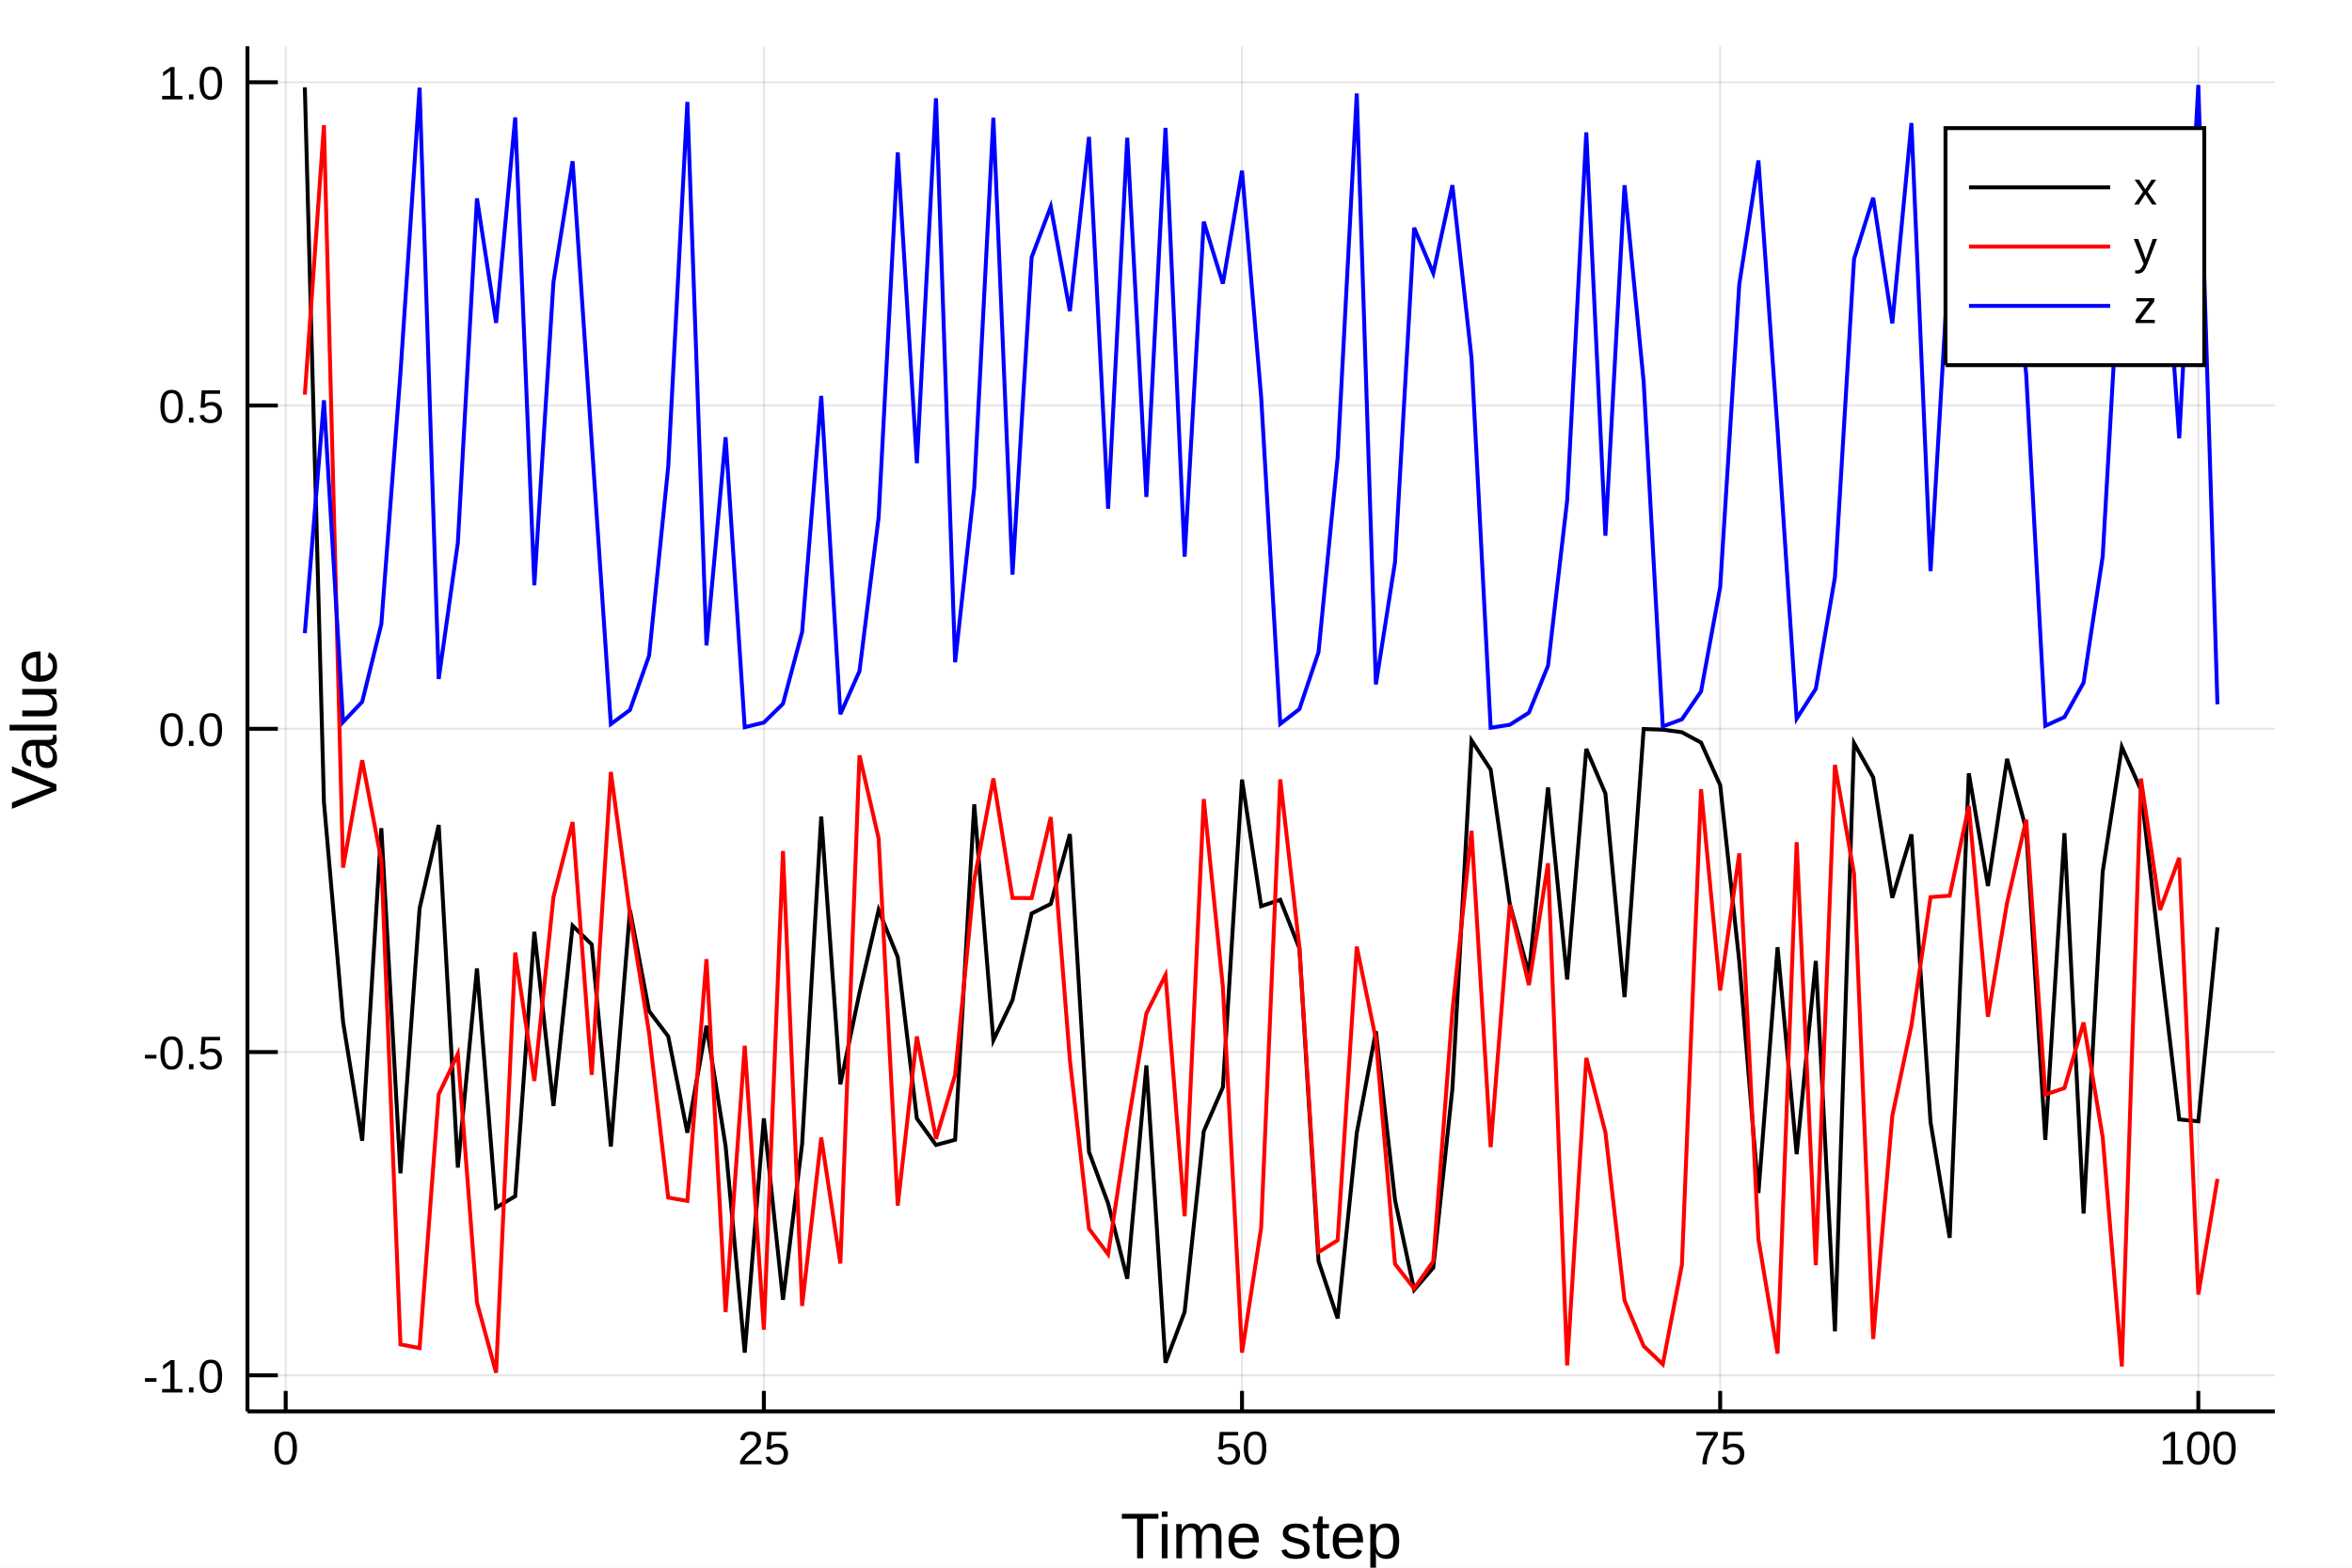
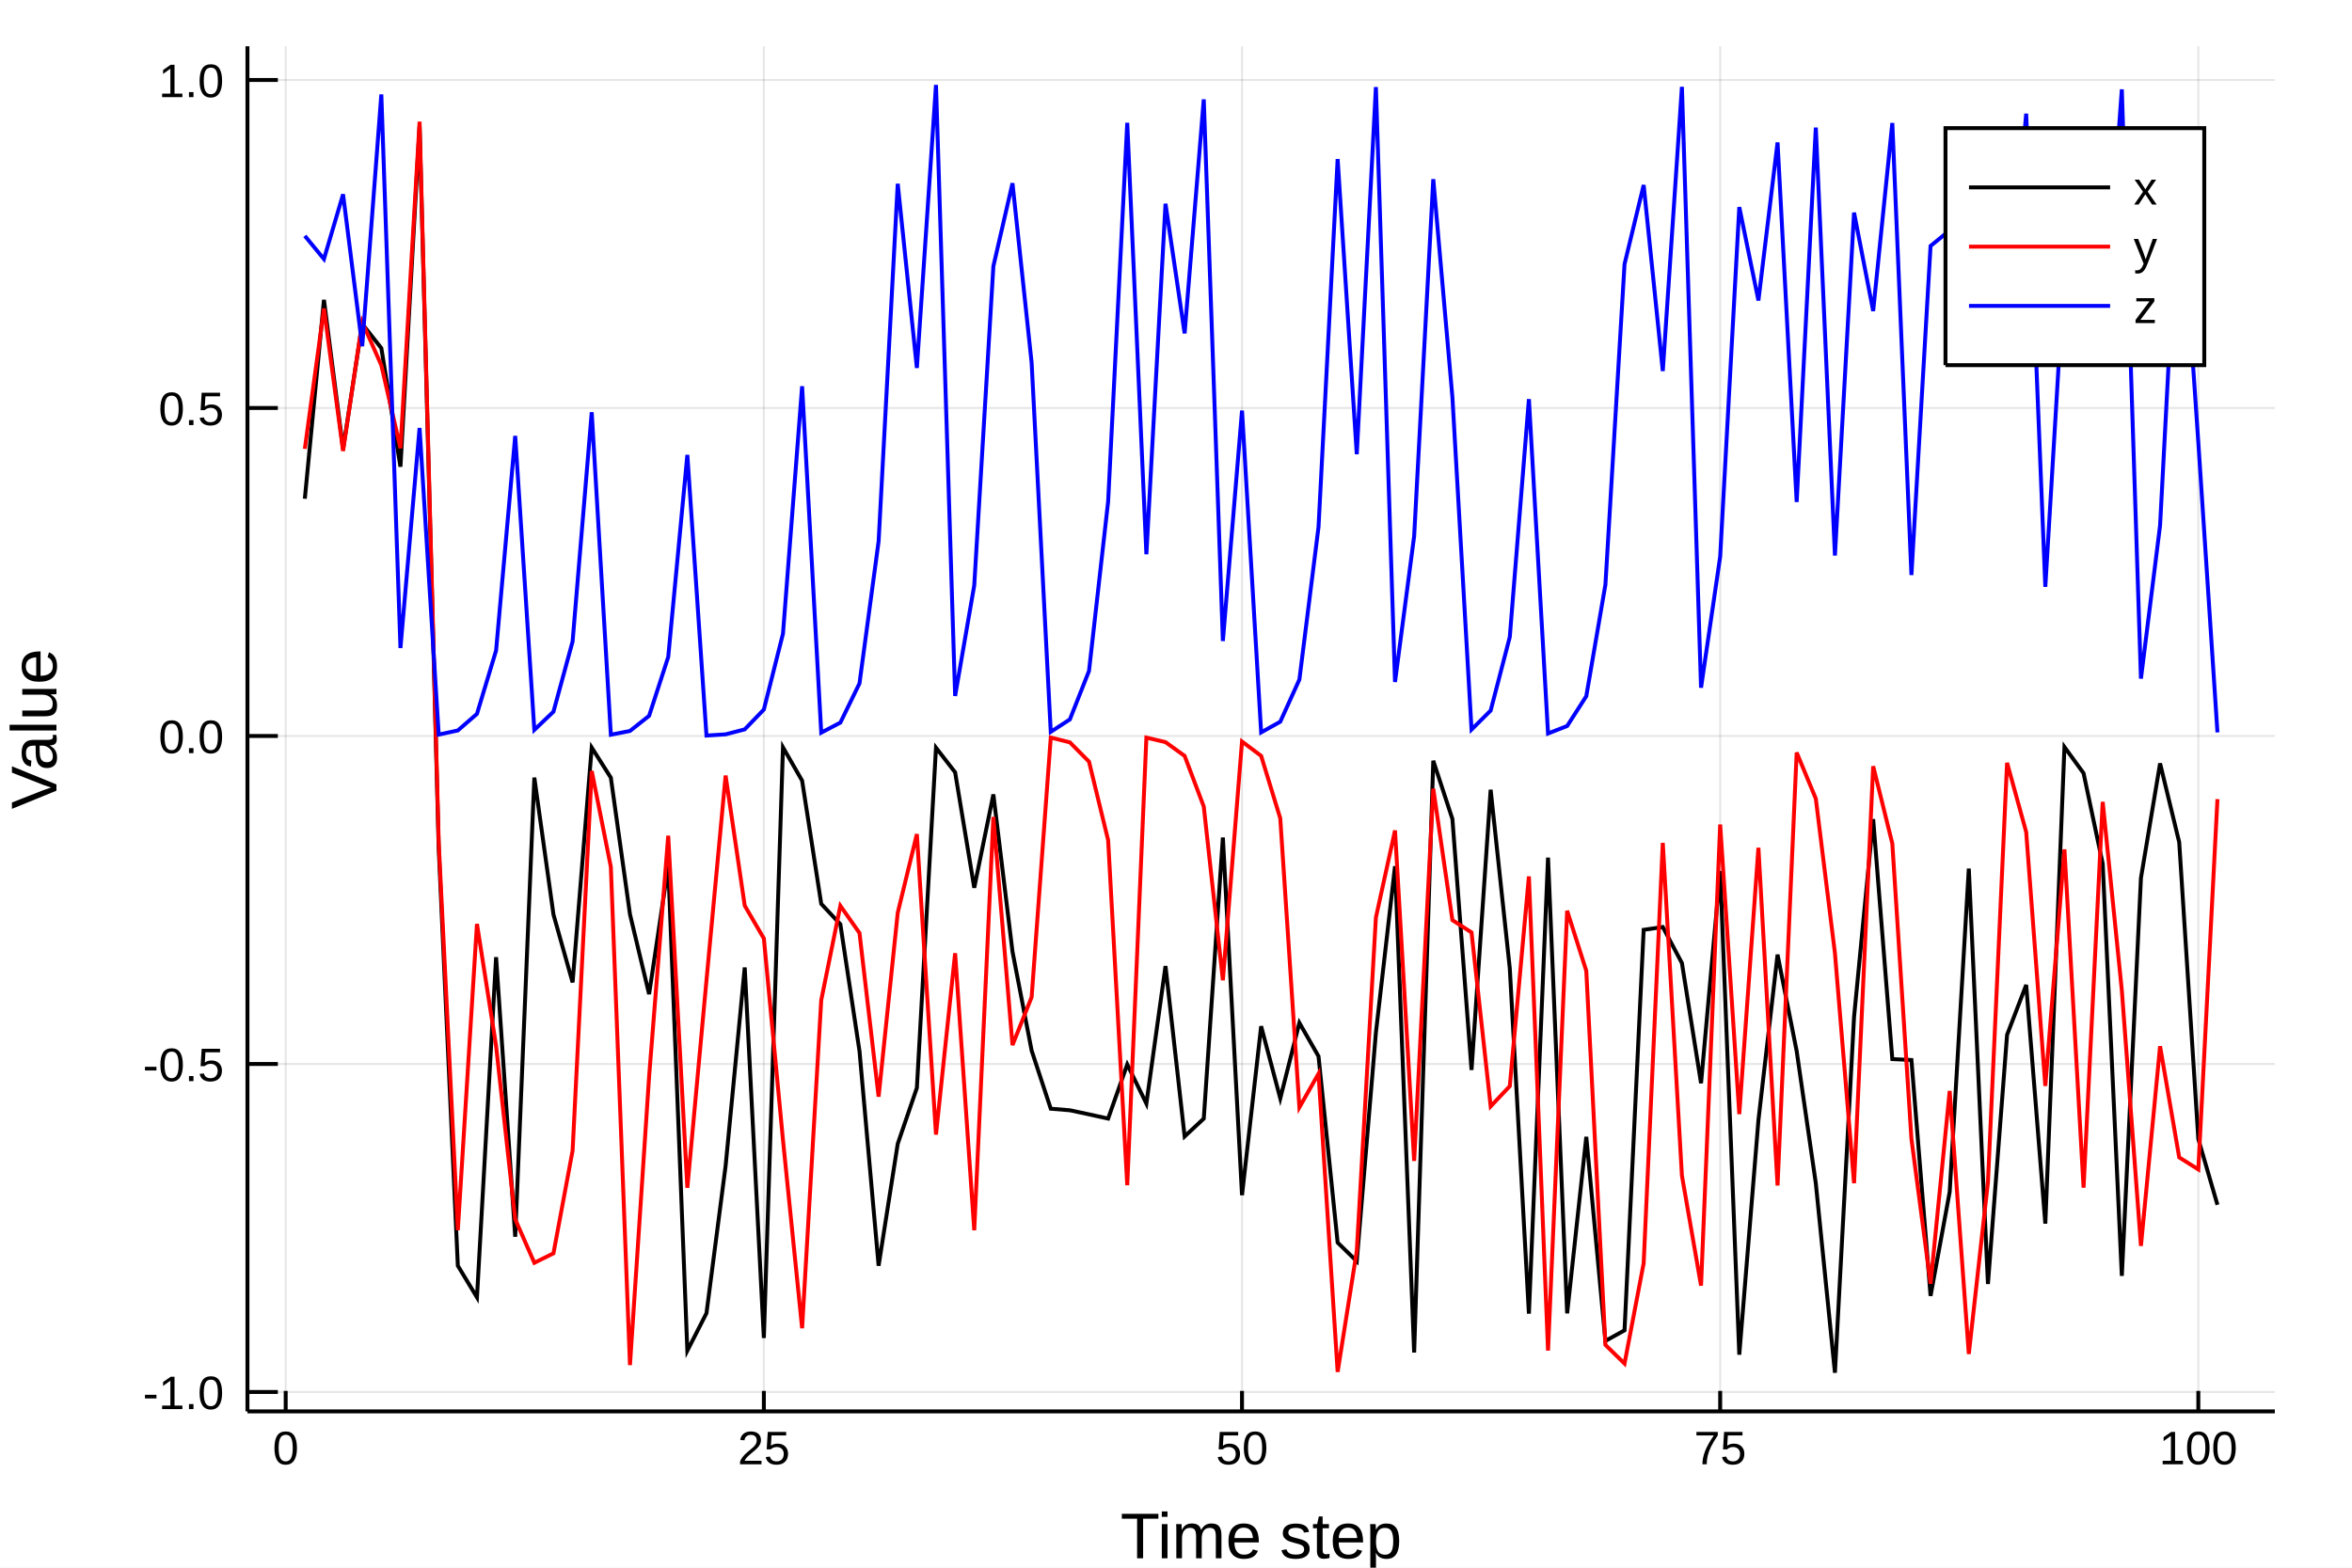
<svg xmlns="http://www.w3.org/2000/svg" width="600" height="400" viewBox="0 0 2400 1600">
  <defs>
-     <clipPath id="clip4100">
+     <clipPath id="clip7300">
      <rect x="0" y="0" width="2000" height="2000" />
    </clipPath>
  </defs>
  <defs>
-     <clipPath id="clip4101">
+     <clipPath id="clip7301">
      <rect x="0" y="0" width="2400" height="1600" />
    </clipPath>
  </defs>
-   <polygon clip-path="url(#clip4101)" points=" 0,1600 2400,1600 2400,0 0,0    " fill="#ffffff" fill-rule="evenodd" fill-opacity="1" />
+   <polygon clip-path="url(#clip7301)" points=" 0,1600 2400,1600 2400,0 0,0    " fill="#ffffff" fill-rule="evenodd" fill-opacity="1" />
  <defs>
-     <clipPath id="clip4102">
+     <clipPath id="clip7302">
      <rect x="480" y="0" width="1681" height="1600" />
    </clipPath>
  </defs>
-   <polygon clip-path="url(#clip4101)" points=" 252.496,1440.48 2321.26,1440.48 2321.26,47.244 252.496,47.244    " fill="#ffffff" fill-rule="evenodd" fill-opacity="1" />
+   <polygon clip-path="url(#clip7301)" points=" 252.496,1440.48 2321.26,1440.48 2321.26,47.244 252.496,47.244    " fill="#ffffff" fill-rule="evenodd" fill-opacity="1" />
  <defs>
-     <clipPath id="clip4103">
+     <clipPath id="clip7303">
      <rect x="252" y="47" width="2070" height="1394" />
    </clipPath>
  </defs>
-   <polyline clip-path="url(#clip4103)" style="stroke:#000000; stroke-width:2; stroke-opacity:0.1; fill:none" points="   291.53,1440.48 291.53,47.244    " />
-   <polyline clip-path="url(#clip4103)" style="stroke:#000000; stroke-width:2; stroke-opacity:0.1; fill:none" points="   779.445,1440.48 779.445,47.244    " />
-   <polyline clip-path="url(#clip4103)" style="stroke:#000000; stroke-width:2; stroke-opacity:0.1; fill:none" points="   1267.36,1440.48 1267.36,47.244    " />
-   <polyline clip-path="url(#clip4103)" style="stroke:#000000; stroke-width:2; stroke-opacity:0.1; fill:none" points="   1755.28,1440.48 1755.28,47.244    " />
-   <polyline clip-path="url(#clip4103)" style="stroke:#000000; stroke-width:2; stroke-opacity:0.1; fill:none" points="   2243.19,1440.48 2243.19,47.244    " />
-   <polyline clip-path="url(#clip4103)" style="stroke:#000000; stroke-width:2; stroke-opacity:0.1; fill:none" points="   252.496,1403.67 2321.26,1403.67    " />
-   <polyline clip-path="url(#clip4103)" style="stroke:#000000; stroke-width:2; stroke-opacity:0.1; fill:none" points="   252.496,1073.74 2321.26,1073.74    " />
-   <polyline clip-path="url(#clip4103)" style="stroke:#000000; stroke-width:2; stroke-opacity:0.1; fill:none" points="   252.496,743.812 2321.26,743.812    " />
-   <polyline clip-path="url(#clip4103)" style="stroke:#000000; stroke-width:2; stroke-opacity:0.1; fill:none" points="   252.496,413.883 2321.26,413.883    " />
-   <polyline clip-path="url(#clip4103)" style="stroke:#000000; stroke-width:2; stroke-opacity:0.1; fill:none" points="   252.496,83.954 2321.26,83.954    " />
-   <polyline clip-path="url(#clip4101)" style="stroke:#000000; stroke-width:4; stroke-opacity:1; fill:none" points="   252.496,1440.48 2321.26,1440.48    " />
-   <polyline clip-path="url(#clip4101)" style="stroke:#000000; stroke-width:4; stroke-opacity:1; fill:none" points="   252.496,1440.48 252.496,47.244    " />
-   <polyline clip-path="url(#clip4101)" style="stroke:#000000; stroke-width:4; stroke-opacity:1; fill:none" points="   291.53,1440.48 291.53,1419.58    " />
-   <polyline clip-path="url(#clip4101)" style="stroke:#000000; stroke-width:4; stroke-opacity:1; fill:none" points="   779.445,1440.48 779.445,1419.58    " />
-   <polyline clip-path="url(#clip4101)" style="stroke:#000000; stroke-width:4; stroke-opacity:1; fill:none" points="   1267.36,1440.48 1267.36,1419.58    " />
-   <polyline clip-path="url(#clip4101)" style="stroke:#000000; stroke-width:4; stroke-opacity:1; fill:none" points="   1755.28,1440.48 1755.28,1419.58    " />
-   <polyline clip-path="url(#clip4101)" style="stroke:#000000; stroke-width:4; stroke-opacity:1; fill:none" points="   2243.19,1440.48 2243.19,1419.58    " />
-   <polyline clip-path="url(#clip4101)" style="stroke:#000000; stroke-width:4; stroke-opacity:1; fill:none" points="   252.496,1403.67 283.528,1403.67    " />
-   <polyline clip-path="url(#clip4101)" style="stroke:#000000; stroke-width:4; stroke-opacity:1; fill:none" points="   252.496,1073.74 283.528,1073.74    " />
-   <polyline clip-path="url(#clip4101)" style="stroke:#000000; stroke-width:4; stroke-opacity:1; fill:none" points="   252.496,743.812 283.528,743.812    " />
-   <polyline clip-path="url(#clip4101)" style="stroke:#000000; stroke-width:4; stroke-opacity:1; fill:none" points="   252.496,413.883 283.528,413.883    " />
-   <polyline clip-path="url(#clip4101)" style="stroke:#000000; stroke-width:4; stroke-opacity:1; fill:none" points="   252.496,83.954 283.528,83.954    " />
-   <g clip-path="url(#clip4101)">
+   <polyline clip-path="url(#clip7303)" style="stroke:#000000; stroke-width:2; stroke-opacity:0.1; fill:none" points="   291.53,1440.48 291.53,47.244    " />
+   <polyline clip-path="url(#clip7303)" style="stroke:#000000; stroke-width:2; stroke-opacity:0.1; fill:none" points="   779.445,1440.48 779.445,47.244    " />
+   <polyline clip-path="url(#clip7303)" style="stroke:#000000; stroke-width:2; stroke-opacity:0.1; fill:none" points="   1267.36,1440.48 1267.36,47.244    " />
+   <polyline clip-path="url(#clip7303)" style="stroke:#000000; stroke-width:2; stroke-opacity:0.1; fill:none" points="   1755.28,1440.48 1755.28,47.244    " />
+   <polyline clip-path="url(#clip7303)" style="stroke:#000000; stroke-width:2; stroke-opacity:0.1; fill:none" points="   2243.19,1440.48 2243.19,47.244    " />
+   <polyline clip-path="url(#clip7303)" style="stroke:#000000; stroke-width:2; stroke-opacity:0.1; fill:none" points="   252.496,1420.67 2321.26,1420.67    " />
+   <polyline clip-path="url(#clip7303)" style="stroke:#000000; stroke-width:2; stroke-opacity:0.1; fill:none" points="   252.496,1085.91 2321.26,1085.91    " />
+   <polyline clip-path="url(#clip7303)" style="stroke:#000000; stroke-width:2; stroke-opacity:0.1; fill:none" points="   252.496,751.148 2321.26,751.148    " />
+   <polyline clip-path="url(#clip7303)" style="stroke:#000000; stroke-width:2; stroke-opacity:0.1; fill:none" points="   252.496,416.388 2321.26,416.388    " />
+   <polyline clip-path="url(#clip7303)" style="stroke:#000000; stroke-width:2; stroke-opacity:0.1; fill:none" points="   252.496,81.628 2321.26,81.628    " />
+   <polyline clip-path="url(#clip7301)" style="stroke:#000000; stroke-width:4; stroke-opacity:1; fill:none" points="   252.496,1440.48 2321.26,1440.48    " />
+   <polyline clip-path="url(#clip7301)" style="stroke:#000000; stroke-width:4; stroke-opacity:1; fill:none" points="   252.496,1440.48 252.496,47.244    " />
+   <polyline clip-path="url(#clip7301)" style="stroke:#000000; stroke-width:4; stroke-opacity:1; fill:none" points="   291.53,1440.48 291.53,1419.58    " />
+   <polyline clip-path="url(#clip7301)" style="stroke:#000000; stroke-width:4; stroke-opacity:1; fill:none" points="   779.445,1440.48 779.445,1419.58    " />
+   <polyline clip-path="url(#clip7301)" style="stroke:#000000; stroke-width:4; stroke-opacity:1; fill:none" points="   1267.36,1440.48 1267.36,1419.58    " />
+   <polyline clip-path="url(#clip7301)" style="stroke:#000000; stroke-width:4; stroke-opacity:1; fill:none" points="   1755.28,1440.48 1755.28,1419.58    " />
+   <polyline clip-path="url(#clip7301)" style="stroke:#000000; stroke-width:4; stroke-opacity:1; fill:none" points="   2243.19,1440.48 2243.19,1419.58    " />
+   <polyline clip-path="url(#clip7301)" style="stroke:#000000; stroke-width:4; stroke-opacity:1; fill:none" points="   252.496,1420.67 283.528,1420.67    " />
+   <polyline clip-path="url(#clip7301)" style="stroke:#000000; stroke-width:4; stroke-opacity:1; fill:none" points="   252.496,1085.91 283.528,1085.91    " />
+   <polyline clip-path="url(#clip7301)" style="stroke:#000000; stroke-width:4; stroke-opacity:1; fill:none" points="   252.496,751.148 283.528,751.148    " />
+   <polyline clip-path="url(#clip7301)" style="stroke:#000000; stroke-width:4; stroke-opacity:1; fill:none" points="   252.496,416.388 283.528,416.388    " />
+   <polyline clip-path="url(#clip7301)" style="stroke:#000000; stroke-width:4; stroke-opacity:1; fill:none" points="   252.496,81.628 283.528,81.628    " />
+   <g clip-path="url(#clip7301)">
    <text style="fill:#000000; fill-opacity:1; font-family:Arial,Helvetica Neue,Helvetica,sans-serif; font-size:48px; text-anchor:middle;" transform="rotate(0, 291.53, 1494.48)" x="291.53" y="1494.48">0</text>
  </g>
-   <g clip-path="url(#clip4101)">
+   <g clip-path="url(#clip7301)">
    <text style="fill:#000000; fill-opacity:1; font-family:Arial,Helvetica Neue,Helvetica,sans-serif; font-size:48px; text-anchor:middle;" transform="rotate(0, 779.445, 1494.48)" x="779.445" y="1494.48">25</text>
  </g>
-   <g clip-path="url(#clip4101)">
+   <g clip-path="url(#clip7301)">
    <text style="fill:#000000; fill-opacity:1; font-family:Arial,Helvetica Neue,Helvetica,sans-serif; font-size:48px; text-anchor:middle;" transform="rotate(0, 1267.36, 1494.48)" x="1267.36" y="1494.48">50</text>
  </g>
-   <g clip-path="url(#clip4101)">
+   <g clip-path="url(#clip7301)">
    <text style="fill:#000000; fill-opacity:1; font-family:Arial,Helvetica Neue,Helvetica,sans-serif; font-size:48px; text-anchor:middle;" transform="rotate(0, 1755.28, 1494.48)" x="1755.28" y="1494.48">75</text>
  </g>
-   <g clip-path="url(#clip4101)">
+   <g clip-path="url(#clip7301)">
    <text style="fill:#000000; fill-opacity:1; font-family:Arial,Helvetica Neue,Helvetica,sans-serif; font-size:48px; text-anchor:middle;" transform="rotate(0, 2243.19, 1494.48)" x="2243.19" y="1494.48">100</text>
  </g>
-   <g clip-path="url(#clip4101)">
-     <text style="fill:#000000; fill-opacity:1; font-family:Arial,Helvetica Neue,Helvetica,sans-serif; font-size:48px; text-anchor:end;" transform="rotate(0, 228.496, 1421.17)" x="228.496" y="1421.17">-1.0</text>
+   <g clip-path="url(#clip7301)">
+     <text style="fill:#000000; fill-opacity:1; font-family:Arial,Helvetica Neue,Helvetica,sans-serif; font-size:48px; text-anchor:end;" transform="rotate(0, 228.496, 1438.17)" x="228.496" y="1438.17">-1.0</text>
  </g>
-   <g clip-path="url(#clip4101)">
-     <text style="fill:#000000; fill-opacity:1; font-family:Arial,Helvetica Neue,Helvetica,sans-serif; font-size:48px; text-anchor:end;" transform="rotate(0, 228.496, 1091.24)" x="228.496" y="1091.24">-0.5</text>
+   <g clip-path="url(#clip7301)">
+     <text style="fill:#000000; fill-opacity:1; font-family:Arial,Helvetica Neue,Helvetica,sans-serif; font-size:48px; text-anchor:end;" transform="rotate(0, 228.496, 1103.41)" x="228.496" y="1103.41">-0.5</text>
  </g>
-   <g clip-path="url(#clip4101)">
-     <text style="fill:#000000; fill-opacity:1; font-family:Arial,Helvetica Neue,Helvetica,sans-serif; font-size:48px; text-anchor:end;" transform="rotate(0, 228.496, 761.312)" x="228.496" y="761.312">0.0</text>
+   <g clip-path="url(#clip7301)">
+     <text style="fill:#000000; fill-opacity:1; font-family:Arial,Helvetica Neue,Helvetica,sans-serif; font-size:48px; text-anchor:end;" transform="rotate(0, 228.496, 768.648)" x="228.496" y="768.648">0.0</text>
  </g>
-   <g clip-path="url(#clip4101)">
-     <text style="fill:#000000; fill-opacity:1; font-family:Arial,Helvetica Neue,Helvetica,sans-serif; font-size:48px; text-anchor:end;" transform="rotate(0, 228.496, 431.383)" x="228.496" y="431.383">0.5</text>
+   <g clip-path="url(#clip7301)">
+     <text style="fill:#000000; fill-opacity:1; font-family:Arial,Helvetica Neue,Helvetica,sans-serif; font-size:48px; text-anchor:end;" transform="rotate(0, 228.496, 433.888)" x="228.496" y="433.888">0.5</text>
  </g>
-   <g clip-path="url(#clip4101)">
-     <text style="fill:#000000; fill-opacity:1; font-family:Arial,Helvetica Neue,Helvetica,sans-serif; font-size:48px; text-anchor:end;" transform="rotate(0, 228.496, 101.454)" x="228.496" y="101.454">1.0</text>
+   <g clip-path="url(#clip7301)">
+     <text style="fill:#000000; fill-opacity:1; font-family:Arial,Helvetica Neue,Helvetica,sans-serif; font-size:48px; text-anchor:end;" transform="rotate(0, 228.496, 99.128)" x="228.496" y="99.128">1.0</text>
  </g>
-   <g clip-path="url(#clip4101)">
+   <g clip-path="url(#clip7301)">
    <text style="fill:#000000; fill-opacity:1; font-family:Arial,Helvetica Neue,Helvetica,sans-serif; font-size:66px; text-anchor:middle;" transform="rotate(0, 1286.88, 1590.4)" x="1286.88" y="1590.4">Time step</text>
  </g>
-   <g clip-path="url(#clip4101)">
+   <g clip-path="url(#clip7301)">
    <text style="fill:#000000; fill-opacity:1; font-family:Arial,Helvetica Neue,Helvetica,sans-serif; font-size:66px; text-anchor:middle;" transform="rotate(-90, 57.6, 743.863)" x="57.6" y="743.863">Value</text>
  </g>
-   <polyline clip-path="url(#clip4103)" style="stroke:#000000; stroke-width:4; stroke-opacity:1; fill:none" points="   311.046,89.093 330.563,818.748 350.079,1043.04 369.596,1164.23 389.113,845.233 408.629,1197.47 428.146,927.211 447.663,841.996 467.179,1191.64 486.696,988.378    506.213,1232.53 525.729,1220.85 545.246,951.004 564.762,1128.73 584.279,944.759 603.796,963.898 623.312,1170.2 642.829,928.867 662.346,1031.99 681.862,1057.7    701.379,1156.06 720.896,1046.94 740.412,1169.67 759.929,1380.49 779.445,1141.43 798.962,1326.59 818.479,1167.52 837.995,833.338 857.512,1106.66 877.029,1013.34    896.545,928.733 916.062,976.856 935.579,1141.55 955.095,1168.57 974.612,1163.31 994.128,820.863 1013.65,1061.69 1033.16,1020.72 1052.68,932.301 1072.2,922.582    1091.71,851.34 1111.23,1175.69 1130.74,1228.28 1150.26,1305.08 1169.78,1087.37 1189.29,1390.81 1208.81,1338.89 1228.33,1154.6 1247.84,1109.67 1267.36,795.661    1286.88,924.874 1306.39,918.334 1325.91,967.803 1345.43,1287.28 1364.94,1345.57 1384.46,1156.21 1403.98,1052.52 1423.49,1224.82 1443.01,1316.52 1462.53,1293.82    1482.04,1111.23 1501.56,755.676 1521.08,785.461 1540.59,922.62 1560.11,993.658 1579.63,803.596 1599.14,999.691 1618.66,764.373 1638.18,809.856 1657.69,1017.65    1677.21,744.063 1696.73,744.69 1716.24,747.329 1735.76,757.92 1755.28,801.313 1774.79,981.34 1794.31,1217.59 1813.83,966.739 1833.34,1177.91 1852.86,980.731    1872.38,1358.75 1891.89,758.484 1911.41,793.366 1930.93,916.308 1950.44,851.613 1969.96,1145.47 1989.48,1263.35 2008.99,789.271 2028.51,904.279 2048.03,774.522    2067.54,846.635 2087.06,1163.39 2106.58,850.327 2126.09,1238.54 2145.61,889.616 2165.13,762.381 2184.64,806.212 2204.16,976.215 2223.68,1142.5 2243.19,1144.42    2262.71,946.434    " />
-   <polyline clip-path="url(#clip4103)" style="stroke:#ff0000; stroke-width:4; stroke-opacity:1; fill:none" points="   311.046,402.813 330.563,127.776 350.079,885.531 369.596,775.929 389.113,878.162 408.629,1372.1 428.146,1375.87 447.663,1116.84 467.179,1075.72 486.696,1329.41    506.213,1401.05 525.729,972.177 545.246,1103.23 564.762,915.445 584.279,839.038 603.796,1096.92 623.312,787.864 642.829,932.782 662.346,1054.42 681.862,1222.27    701.379,1225.7 720.896,978.929 740.412,1339.17 759.929,1067.25 779.445,1357.07 798.962,868.536 818.479,1332.78 837.995,1161.02 857.512,1289.57 877.029,770.933    896.545,855.647 916.062,1230.44 935.579,1057.82 955.095,1162.31 974.612,1096.95 994.128,898.243 1013.65,794.506 1033.16,916.482 1052.68,916.612 1072.2,833.971    1091.71,1081.67 1111.23,1254.09 1130.74,1280.1 1150.26,1151.66 1169.78,1034.23 1189.29,995.119 1208.81,1241.34 1228.33,815.542 1247.84,1007.37 1267.36,1380.53    1286.88,1253.06 1306.39,795.506 1325.91,966.656 1345.43,1277.94 1364.94,1265.87 1384.46,966.161 1403.98,1060.61 1423.49,1290.04 1443.01,1315.14 1462.53,1287.21    1482.04,1031.88 1501.56,847.91 1521.08,1170.77 1540.59,923.464 1560.11,1005.35 1579.63,881.045 1599.14,1393.52 1618.66,1079.73 1638.18,1155.74 1657.69,1327.26    1677.21,1373.81 1696.73,1392.4 1716.24,1290.89 1735.76,805.458 1755.28,1010.95 1774.79,870.994 1794.31,1264.83 1813.83,1381.53 1833.34,859.539 1852.86,1291.34    1872.38,780.602 1891.89,891.749 1911.41,1366.6 1930.93,1138.87 1950.44,1046.66 1969.96,915.609 1989.48,914.167 2008.99,822.634 2028.51,1037.75 2048.03,921.48    2067.54,836.579 2087.06,1117.17 2106.58,1110.49 2126.09,1043.55 2145.61,1160.67 2165.13,1394.59 2184.64,794.618 2204.16,928.656 2223.68,875.48 2243.19,1321.25    2262.71,1203.17    " />
-   <polyline clip-path="url(#clip4103)" style="stroke:#0000ff; stroke-width:4; stroke-opacity:1; fill:none" points="   311.046,646.215 330.563,408.546 350.079,736.894 369.596,716.218 389.113,636.964 408.629,380.752 428.146,89.459 447.663,693.008 467.179,554.081 486.696,202.469    506.213,329.539 525.729,119.797 545.246,597.325 564.762,287.9 584.279,164.541 603.796,451.052 623.312,739.008 642.829,724.6 662.346,669.153 681.862,476.309    701.379,104.003 720.896,658.708 740.412,446.22 759.929,742.219 779.445,737.417 798.962,718.247 818.479,645.055 837.995,404.056 857.512,728.935 877.029,684.955    896.545,528.145 916.062,155.515 935.579,472.705 955.095,100.27 974.612,675.917 994.128,497.782 1013.65,120.169 1033.16,586.428 1052.68,262.664 1072.2,210.826    1091.71,317.597 1111.23,139.727 1130.74,519.183 1150.26,140.613 1169.78,507.232 1189.29,130.531 1208.81,568.106 1228.33,226.215 1247.84,289.509 1267.36,174.228    1286.88,404.857 1306.39,738.815 1325.91,723.761 1345.43,665.561 1364.94,466.85 1384.46,95.364 1403.98,698.479 1423.49,573.675 1443.01,232.456 1462.53,278.866    1482.04,189.003 1501.56,365.486 1521.08,742.789 1540.59,739.717 1560.11,727.38 1579.63,679.334 1599.14,510.779 1618.66,135.162 1638.18,546.752 1657.69,189.003    1677.21,389.804 1696.73,741.412 1716.24,734.146 1735.76,705.713 1755.28,599.238 1774.79,290.042 1794.31,163.757 1813.83,438.506 1833.34,733.449 1852.86,702.989    1872.38,589.199 1891.89,264.267 1911.41,201.82 1930.93,330.099 1950.44,125.6 1969.96,582.904 1989.48,251.66 2008.99,235.834 2028.51,270.421 2048.03,186.924    2067.54,382.149 2087.06,740.809 2106.58,731.852 2126.09,696.813 2145.61,567.956 2165.13,226.193 2184.64,284.497 2204.16,166.749 2223.68,447.4 2243.19,86.675    2262.71,718.79    " />
-   <polygon clip-path="url(#clip4101)" points=" 1985.19,372.684 2249.26,372.684 2249.26,130.764 1985.19,130.764    " fill="#ffffff" fill-rule="evenodd" fill-opacity="1" />
-   <polyline clip-path="url(#clip4101)" style="stroke:#000000; stroke-width:4; stroke-opacity:1; fill:none" points="   1985.19,372.684 2249.26,372.684 2249.26,130.764 1985.19,130.764 1985.19,372.684    " />
-   <polyline clip-path="url(#clip4101)" style="stroke:#000000; stroke-width:4; stroke-opacity:1; fill:none" points="   2009.19,191.244 2153.19,191.244    " />
-   <g clip-path="url(#clip4101)">
+   <polyline clip-path="url(#clip7303)" style="stroke:#000000; stroke-width:4; stroke-opacity:1; fill:none" points="   311.046,509.025 330.563,306.02 350.079,458.304 369.596,330.575 389.113,355.323 408.629,476.348 428.146,129.119 447.663,865.992 467.179,1291.81 486.696,1324.08    506.213,976.912 525.729,1262.24 545.246,793.636 564.762,933.352 584.279,1002.65 603.796,762.977 623.312,793.709 642.829,933.122 662.346,1014.62 681.862,884.093    701.379,1378.51 720.896,1340.25 740.412,1189.98 759.929,987.414 779.445,1365.59 798.962,762.766 818.479,796.733 837.995,922.459 857.512,943.291 877.029,1072.71    896.545,1291.83 916.062,1167.37 935.579,1110.31 955.095,763.146 974.612,788.228 994.128,906.069 1013.65,810.792 1033.16,971.233 1052.68,1072.2 1072.2,1131.56    1091.71,1133.16 1111.23,1137.32 1130.74,1141.64 1150.26,1086.41 1169.78,1126.33 1189.29,985.969 1208.81,1159.86 1228.33,1141.66 1247.84,854.766 1267.36,1219.82    1286.88,1047.41 1306.39,1121.06 1325.91,1043.94 1345.43,1078.07 1364.94,1268.21 1384.46,1287.24 1403.98,1053.93 1423.49,884.044 1443.01,1380.42 1462.53,776.44    1482.04,835.88 1501.56,1091.99 1521.08,806.018 1540.59,988.227 1560.11,1340.73 1579.63,875.28 1599.14,1340.4 1618.66,1160.29 1638.18,1368.56 1657.69,1357.72    1677.21,948.988 1696.73,946.127 1716.24,982.893 1735.76,1105.58 1755.28,888.894 1774.79,1382.61 1794.31,1143.35 1813.83,974.305 1833.34,1072.78 1852.86,1207.6    1872.38,1401.05 1891.89,1037.92 1911.41,836.018 1930.93,1080.92 1950.44,1081.85 1969.96,1322.59 1989.48,1216.44 2008.99,886.481 2028.51,1310.44 2048.03,1056.19    2067.54,1005.21 2087.06,1248.84 2106.58,762.385 2126.09,789.147 2145.61,881.513 2165.13,1302.19 2184.64,896.112 2204.16,779.125 2223.68,859.608 2243.19,1162.55    2262.71,1229.64    " />
+   <polyline clip-path="url(#clip7303)" style="stroke:#ff0000; stroke-width:4; stroke-opacity:1; fill:none" points="   311.046,458.121 330.563,314.865 350.079,460.289 369.596,328.674 389.113,372.751 408.629,457.465 428.146,124.178 447.663,859.657 467.179,1255.55 486.696,942.967    506.213,1067.45 525.729,1244.39 545.246,1288.83 564.762,1279.14 584.279,1174.4 603.796,786.85 623.312,884.801 642.829,1393.21 662.346,1098.88 681.862,852.95    701.379,1212.24 720.896,1000.48 740.412,791.553 759.929,924.327 779.445,957.806 798.962,1163.57 818.479,1355.6 837.995,1020.79 857.512,924.445 877.029,952.246    896.545,1119.28 916.062,931.581 935.579,851.284 955.095,1157.96 974.612,972.868 994.128,1255.62 1013.65,833.782 1033.16,1066.61 1052.68,1017.71 1072.2,752.756    1091.71,757.659 1111.23,777.33 1130.74,857.458 1150.26,1209.65 1169.78,752.817 1189.29,757.421 1208.81,771.486 1228.33,823.148 1247.84,1000.45 1267.36,756.813    1286.88,771.459 1306.39,835.187 1325.91,1130.19 1345.43,1095.8 1364.94,1400.2 1384.46,1276.84 1403.98,936.443 1423.49,847.58 1443.01,1184.83 1462.53,804.945    1482.04,939.062 1501.56,951.658 1521.08,1129.13 1540.59,1108.56 1560.11,894.484 1579.63,1378.41 1599.14,929.52 1618.66,990.885 1638.18,1372.63 1657.69,1391.68    1677.21,1289.24 1696.73,860.253 1716.24,1199.77 1735.76,1312.11 1755.28,841.512 1774.79,1137.1 1794.31,865.214 1813.83,1209.92 1833.34,768.035 1852.86,815.092    1872.38,972.714 1891.89,1207.59 1911.41,782.009 1930.93,860.909 1950.44,1162.36 1969.96,1310.19 1989.48,1113.45 2008.99,1381.88 2028.51,1206.65 2048.03,778.521    2067.54,849.183 2087.06,1108.31 2106.58,866.896 2126.09,1212.11 2145.61,818.4 2165.13,1010.76 2184.64,1271.57 2204.16,1067.79 2223.68,1181.25 2243.19,1193.53    2262.71,815.594    " />
+   <polyline clip-path="url(#clip7303)" style="stroke:#0000ff; stroke-width:4; stroke-opacity:1; fill:none" points="   311.046,240.738 330.563,264.382 350.079,198.308 369.596,353.355 389.113,96.38 408.629,661.383 428.146,436.812 447.663,749.745 467.179,745.516 486.696,728.593    506.213,663.926 525.729,444.892 545.246,744.95 564.762,726.358 584.279,654.722 603.796,420.768 623.312,749.873 642.829,746.022 662.346,730.59 681.862,670.523    701.379,464.275 720.896,750.733 740.412,749.472 759.929,744.398 779.445,724.16 798.962,646.72 818.479,394.209 837.995,747.749 857.512,737.508 877.029,697.498    896.545,552.457 916.062,187.547 935.579,375.54 955.095,86.675 974.612,710.274 994.128,597.471 1013.65,271.705 1033.16,187.02 1052.68,370.191 1072.2,746.933    1091.71,734.256 1111.23,684.792 1130.74,511.908 1150.26,125.323 1169.78,565.676 1189.29,207.955 1208.81,340.265 1228.33,101.412 1247.84,654.223 1267.36,419.058    1286.88,747.506 1306.39,736.613 1325.91,693.547 1345.43,537.868 1364.94,162.325 1384.46,463.567 1403.98,88.851 1423.49,696.034 1443.01,547.188 1462.53,182.852    1482.04,405.368 1501.56,744.604 1521.08,725.212 1540.59,650.192 1560.11,407.347 1579.63,748.6 1599.14,740.966 1618.66,710.533 1638.18,596.682 1657.69,269.548    1677.21,188.85 1696.73,378.674 1716.24,88.617 1735.76,701.889 1755.28,568.109 1774.79,211.375 1794.31,306.667 1813.83,145.382 1833.34,512.32 1852.86,130.18    1872.38,567.022 1891.89,216.999 1911.41,317.426 1930.93,125.534 1950.44,586.878 1969.96,251.037 1989.48,235.096 2008.99,266.265 2028.51,207.11 2048.03,335.845    2067.54,116.017 2087.06,598.919 2106.58,273.872 2126.09,197.452 2145.61,358.159 2165.13,91.205 2184.64,692.599 2204.16,536.243 2223.68,166.588 2243.19,451.522    2262.71,747.503    " />
+   <polygon clip-path="url(#clip7301)" points=" 1985.19,372.684 2249.26,372.684 2249.26,130.764 1985.19,130.764    " fill="#ffffff" fill-rule="evenodd" fill-opacity="1" />
+   <polyline clip-path="url(#clip7301)" style="stroke:#000000; stroke-width:4; stroke-opacity:1; fill:none" points="   1985.19,372.684 2249.26,372.684 2249.26,130.764 1985.19,130.764 1985.19,372.684    " />
+   <polyline clip-path="url(#clip7301)" style="stroke:#000000; stroke-width:4; stroke-opacity:1; fill:none" points="   2009.19,191.244 2153.19,191.244    " />
+   <g clip-path="url(#clip7301)">
    <text style="fill:#000000; fill-opacity:1; font-family:Arial,Helvetica Neue,Helvetica,sans-serif; font-size:48px; text-anchor:start;" transform="rotate(0, 2177.19, 208.744)" x="2177.19" y="208.744">x</text>
  </g>
-   <polyline clip-path="url(#clip4101)" style="stroke:#ff0000; stroke-width:4; stroke-opacity:1; fill:none" points="   2009.19,251.724 2153.19,251.724    " />
-   <g clip-path="url(#clip4101)">
+   <polyline clip-path="url(#clip7301)" style="stroke:#ff0000; stroke-width:4; stroke-opacity:1; fill:none" points="   2009.19,251.724 2153.19,251.724    " />
+   <g clip-path="url(#clip7301)">
    <text style="fill:#000000; fill-opacity:1; font-family:Arial,Helvetica Neue,Helvetica,sans-serif; font-size:48px; text-anchor:start;" transform="rotate(0, 2177.19, 269.224)" x="2177.19" y="269.224">y</text>
  </g>
-   <polyline clip-path="url(#clip4101)" style="stroke:#0000ff; stroke-width:4; stroke-opacity:1; fill:none" points="   2009.19,312.204 2153.19,312.204    " />
-   <g clip-path="url(#clip4101)">
+   <polyline clip-path="url(#clip7301)" style="stroke:#0000ff; stroke-width:4; stroke-opacity:1; fill:none" points="   2009.19,312.204 2153.19,312.204    " />
+   <g clip-path="url(#clip7301)">
    <text style="fill:#000000; fill-opacity:1; font-family:Arial,Helvetica Neue,Helvetica,sans-serif; font-size:48px; text-anchor:start;" transform="rotate(0, 2177.19, 329.704)" x="2177.19" y="329.704">z</text>
  </g>
</svg>
